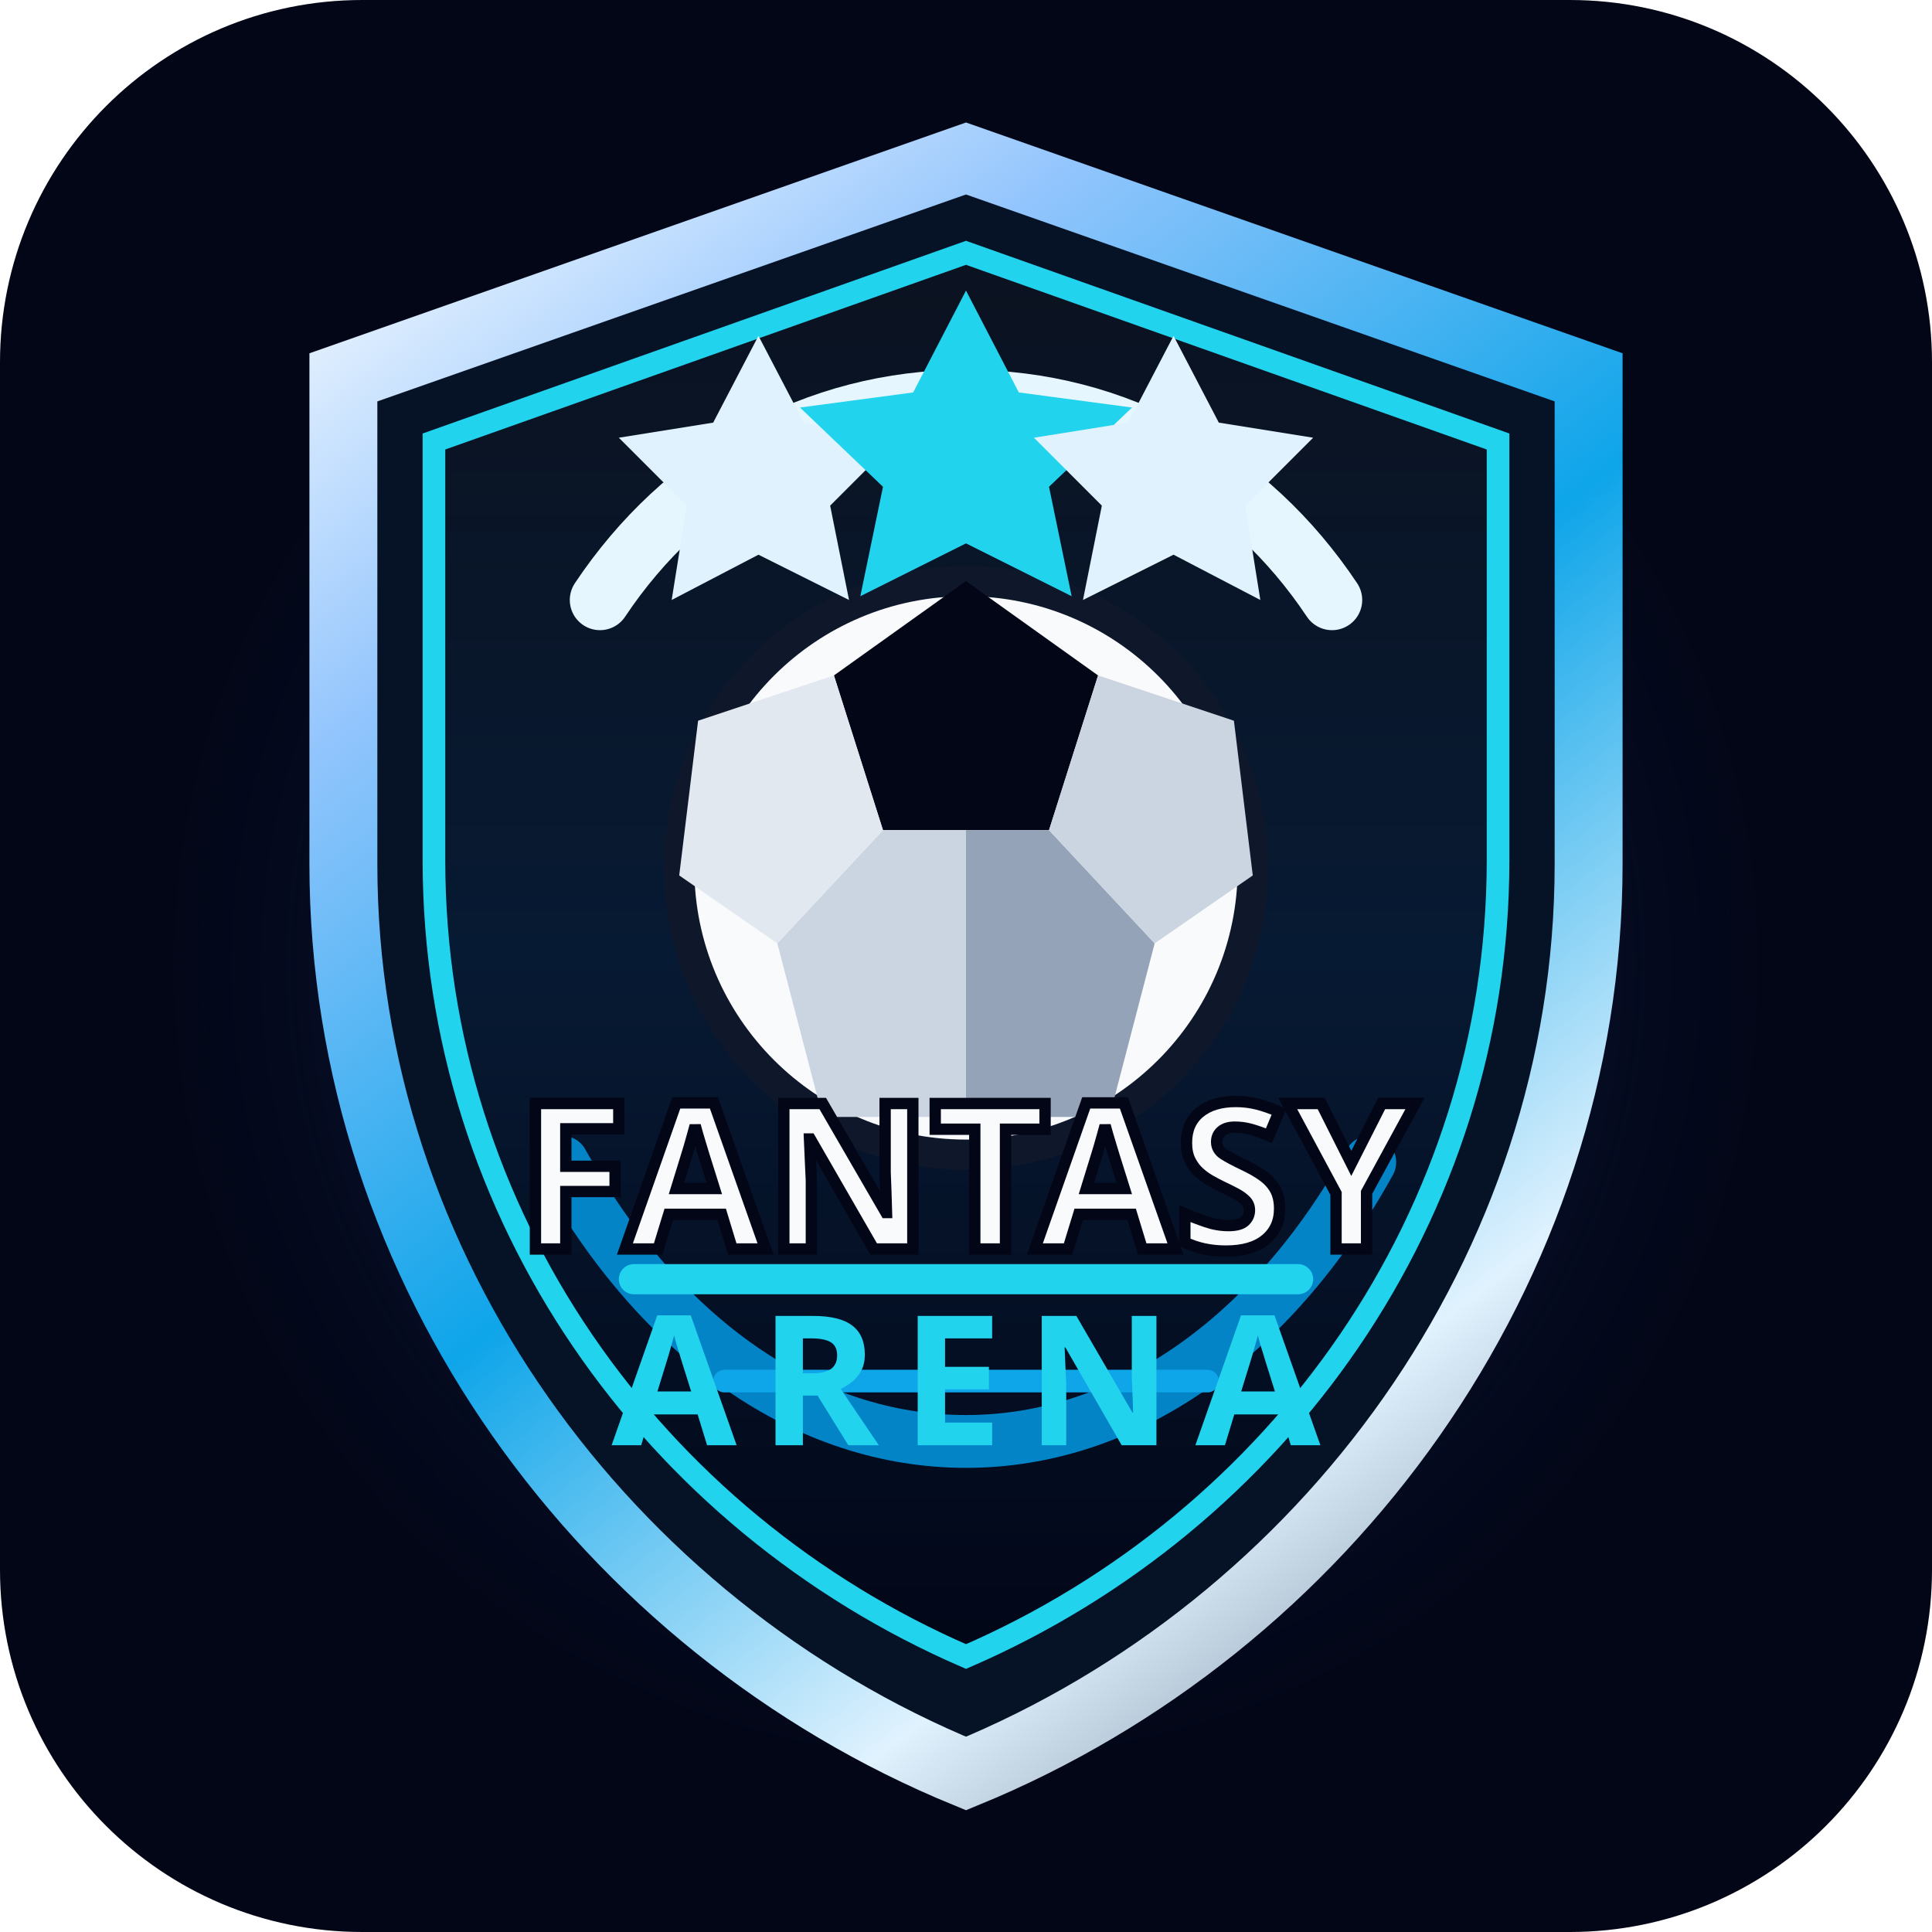
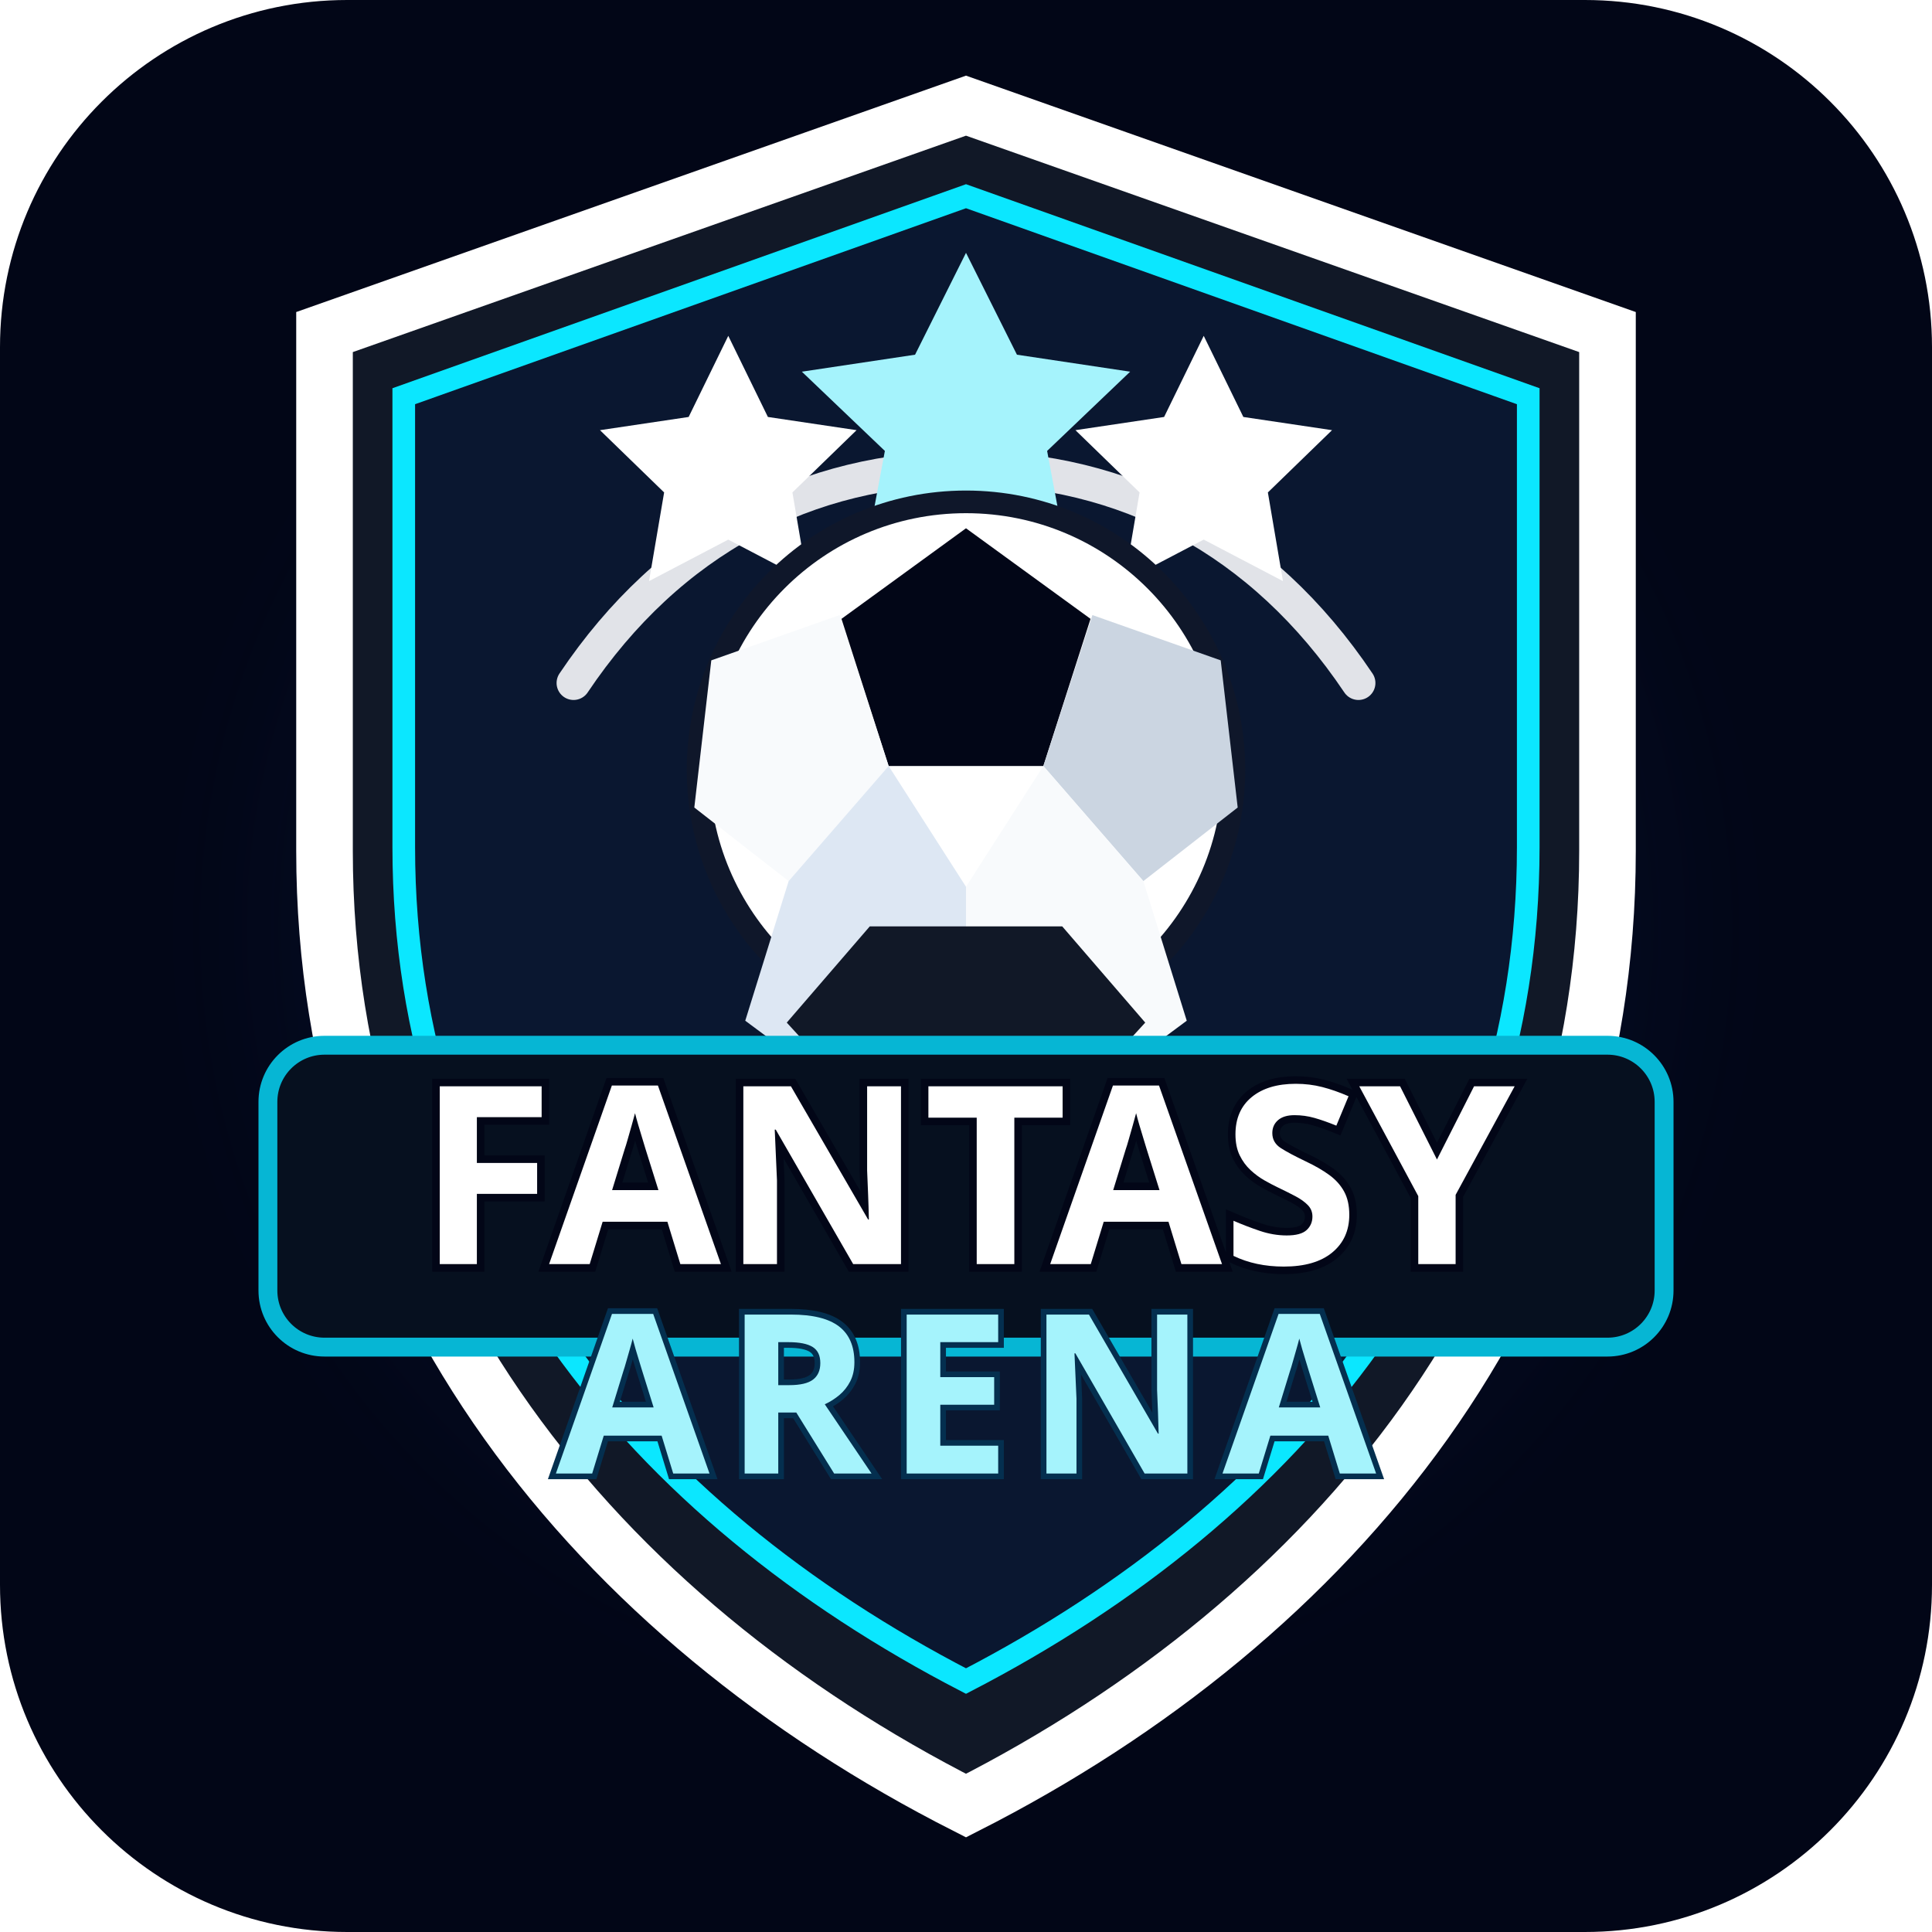
- <svg xmlns="http://www.w3.org/2000/svg" width="512" height="512" viewBox="0 0 512 512" fill="none">
-   <rect width="512" height="512" rx="96" fill="#020617" />
-   <circle cx="256" cy="256" r="210" fill="url(#bgGlow)" opacity="0.95" />
-   <path d="M256 42L421 100V229C421 337 351 431 256 470C161 431 91 337 91 229V100L256 42Z" fill="#061326" stroke="url(#chrome)" stroke-width="18" />
-   <path d="M256 67L397 117V228C397 322 339 403 256 439C173 403 115 322 115 228V117L256 67Z" fill="url(#shield)" stroke="#22D3EE" stroke-width="6" />
-   <path d="M159 159C181 126 216 106 256 106C296 106 331 126 353 159" stroke="#E5F6FF" stroke-width="16" stroke-linecap="round" />
-   <path d="M149 308C175 355 214 382 256 382C298 382 337 355 363 308" stroke="#0284C7" stroke-width="14" stroke-linecap="round" />
-   <circle cx="256" cy="230" r="76" fill="#F8FAFC" stroke="#0F172A" stroke-width="8" />
-   <path d="M256 154L291 179L278 220H234L221 179L256 154Z" fill="#020617" />
-   <path d="M234 220L206 250L218 296H256V220H234Z" fill="#CBD5E1" />
-   <path d="M278 220L306 250L294 296H256V220H278Z" fill="#94A3B8" />
-   <path d="M221 179L185 191L180 232L206 250L234 220L221 179Z" fill="#E2E8F0" />
-   <path d="M291 179L327 191L332 232L306 250L278 220L291 179Z" fill="#CBD5E1" />
-   <path d="M168 339H344" stroke="#22D3EE" stroke-width="8" stroke-linecap="round" />
-   <path d="M192 366H320" stroke="#0EA5E9" stroke-width="6" stroke-linecap="round" />
-   <text x="256" y="331" text-anchor="middle" font-family="Arial Black, Impact, sans-serif" font-size="54" font-weight="900" fill="#F8FAFC" stroke="#020617" stroke-width="3">FANTASY</text>
-   <text x="256" y="383" text-anchor="middle" font-family="Arial Black, Impact, sans-serif" font-size="48" font-weight="900" fill="#22D3EE" letter-spacing="6">ARENA</text>
-   <path d="M201 89L213 112L238 116L220 134L225 159L201 147L178 159L182 134L164 116L189 112L201 89Z" fill="#E0F2FE" />
-   <path d="M256 77L270 104L300 108L278 129L284 158L256 144L228 158L234 129L212 108L242 104L256 77Z" fill="#22D3EE" />
-   <path d="M311 89L323 112L348 116L330 134L334 159L311 147L287 159L292 134L274 116L299 112L311 89Z" fill="#E0F2FE" />
+ <svg xmlns="http://www.w3.org/2000/svg" width="1024" height="1024" viewBox="0 0 1024 1024" fill="none">
+   <rect width="1024" height="1024" rx="184" fill="#020617" />
+   <circle cx="512" cy="492" r="432" fill="url(#aura)" opacity=".9" />
+   <path d="M512 56 852 176v275c0 232-145 407-340 506C317 858 172 683 172 451V176L512 56Z" fill="url(#outer)" stroke="url(#chrome)" stroke-width="30" />
+   <path d="M512 104 810 210v239c0 202-124 352-298 442-174-90-298-240-298-442V210L512 104Z" fill="url(#inner)" stroke="#0BE7FF" stroke-width="12" />
+   <path d="M304 362c51-76 124-114 208-114s157 38 208 114" stroke="#F8FAFC" stroke-width="18" stroke-linecap="round" opacity=".9" />
+   <path d="M512 134 539 188l60 9-44 42 11 59-54-29-54 29 11-59-44-42 60-9 27-54Z" fill="url(#cyanStar)" />
+   <path d="M386 178 407 221l47 7-34 33 8 47-42-22-42 22 8-47-34-33 47-7 21-43Z" fill="url(#silver)" />
+   <path d="M638 178 659 221l47 7-34 33 8 47-42-22-42 22 8-47-34-33 47-7 21-43Z" fill="url(#silver)" />
+   <circle cx="512" cy="408" r="142" fill="url(#ballGlow)" stroke="#0F172A" stroke-width="12" />
+   <path d="M512 280 578 328l-25 78h-82l-25-78 66-48Z" fill="#020617" />
+   <path d="M445 326 377 350l-9 78 50 39 53-61-26-80Z" fill="#F8FAFC" />
+   <path d="M579 326 647 350l9 78-50 39-53-61 26-80Z" fill="#CBD5E1" />
+   <path d="M418 467 395 541l66 49 51-37v-83l-41-64-53 61Z" fill="#DDE7F3" />
+   <path d="M606 467 629 541l-66 49-51-37v-83l41-64 53 61Z" fill="#F8FAFC" />
+   <path d="M461 590h102l44-48-44-51H461l-44 51 44 48Z" fill="#111827" />
+   <rect x="142" y="554" width="740" height="160" rx="30" fill="url(#nameplate)" stroke="url(#edge)" stroke-width="10" />
+   <text x="512" y="670" text-anchor="middle" font-family="Arial Black, Impact, sans-serif" font-size="132" font-weight="900" fill="url(#whiteMetal)" stroke="#020617" stroke-width="8" paint-order="stroke fill">FANTASY</text>
+   <text x="512" y="781" text-anchor="middle" font-family="Arial Black, Impact, sans-serif" font-size="118" font-weight="900" fill="url(#arenaBlue)" stroke="#042F4F" stroke-width="6" paint-order="stroke fill" letter-spacing="8">ARENA</text>
  <defs>
-     <radialGradient id="bgGlow" cx="0" cy="0" r="1" gradientUnits="userSpaceOnUse" gradientTransform="translate(256 256) rotate(90) scale(230)">
-       <stop stop-color="#0EA5E9" stop-opacity="0.45" />
-       <stop offset="0.5" stop-color="#1E3A8A" stop-opacity="0.35" />
+     <radialGradient id="aura" cx="0" cy="0" r="1" gradientUnits="userSpaceOnUse" gradientTransform="translate(512 492) rotate(90) scale(432)">
+       <stop stop-color="#0EA5E9" stop-opacity=".42" />
+       <stop offset=".58" stop-color="#1D4ED8" stop-opacity=".2" />
      <stop offset="1" stop-color="#020617" stop-opacity="0" />
    </radialGradient>
-     <linearGradient id="chrome" x1="91" y1="42" x2="421" y2="470" gradientUnits="userSpaceOnUse">
+     <linearGradient id="outer" x1="172" y1="56" x2="852" y2="957">
+       <stop stop-color="#111827" />
+       <stop offset=".5" stop-color="#061A33" />
+       <stop offset="1" stop-color="#020617" />
+     </linearGradient>
+     <linearGradient id="inner" x1="512" y1="104" x2="512" y2="891">
+       <stop stop-color="#0A1730" />
+       <stop offset=".55" stop-color="#020617" />
+       <stop offset="1" stop-color="#071326" />
+     </linearGradient>
+     <linearGradient id="chrome" x1="190" y1="92" x2="824" y2="912">
      <stop stop-color="#FFFFFF" />
-       <stop offset="0.22" stop-color="#93C5FD" />
-       <stop offset="0.5" stop-color="#0EA5E9" />
-       <stop offset="0.78" stop-color="#E0F2FE" />
+       <stop offset=".18" stop-color="#B8D7FF" />
+       <stop offset=".36" stop-color="#0EA5E9" />
+       <stop offset=".65" stop-color="#7DD3FC" />
+       <stop offset=".82" stop-color="#F8FAFC" />
+       <stop offset="1" stop-color="#475569" />
+     </linearGradient>
+     <linearGradient id="cyanStar" x1="512" y1="134" x2="512" y2="298">
+       <stop stop-color="#A5F3FC" />
+       <stop offset=".5" stop-color="#06B6D4" />
+       <stop offset="1" stop-color="#0284C7" />
+     </linearGradient>
+     <linearGradient id="silver" x1="386" y1="178" x2="386" y2="308">
+       <stop stop-color="#FFFFFF" />
+       <stop offset=".5" stop-color="#CBD5E1" />
      <stop offset="1" stop-color="#64748B" />
    </linearGradient>
-     <linearGradient id="shield" x1="256" y1="67" x2="256" y2="439" gradientUnits="userSpaceOnUse">
-       <stop stop-color="#0B1220" />
-       <stop offset="0.5" stop-color="#071A33" />
-       <stop offset="1" stop-color="#020617" />
+     <linearGradient id="ballGlow" x1="430" y1="290" x2="594" y2="550">
+       <stop stop-color="#FFFFFF" />
+       <stop offset=".45" stop-color="#E2E8F0" />
+       <stop offset="1" stop-color="#94A3B8" />
+     </linearGradient>
+     <linearGradient id="nameplate" x1="142" y1="554" x2="882" y2="714">
+       <stop stop-color="#06101F" />
+       <stop offset=".5" stop-color="#020617" />
+       <stop offset="1" stop-color="#061C35" />
+     </linearGradient>
+     <linearGradient id="edge" x1="142" y1="554" x2="882" y2="714">
+       <stop stop-color="#06B6D4" />
+       <stop offset=".5" stop-color="#F8FAFC" />
+       <stop offset="1" stop-color="#0EA5E9" />
+     </linearGradient>
+     <linearGradient id="whiteMetal" x1="512" y1="548" x2="512" y2="685">
+       <stop stop-color="#FFFFFF" />
+       <stop offset=".42" stop-color="#F8FAFC" />
+       <stop offset=".64" stop-color="#94A3B8" />
+       <stop offset="1" stop-color="#FFFFFF" />
+     </linearGradient>
+     <linearGradient id="arenaBlue" x1="512" y1="684" x2="512" y2="795">
+       <stop stop-color="#A5F3FC" />
+       <stop offset=".4" stop-color="#22D3EE" />
+       <stop offset="1" stop-color="#0284C7" />
    </linearGradient>
  </defs>
</svg>
